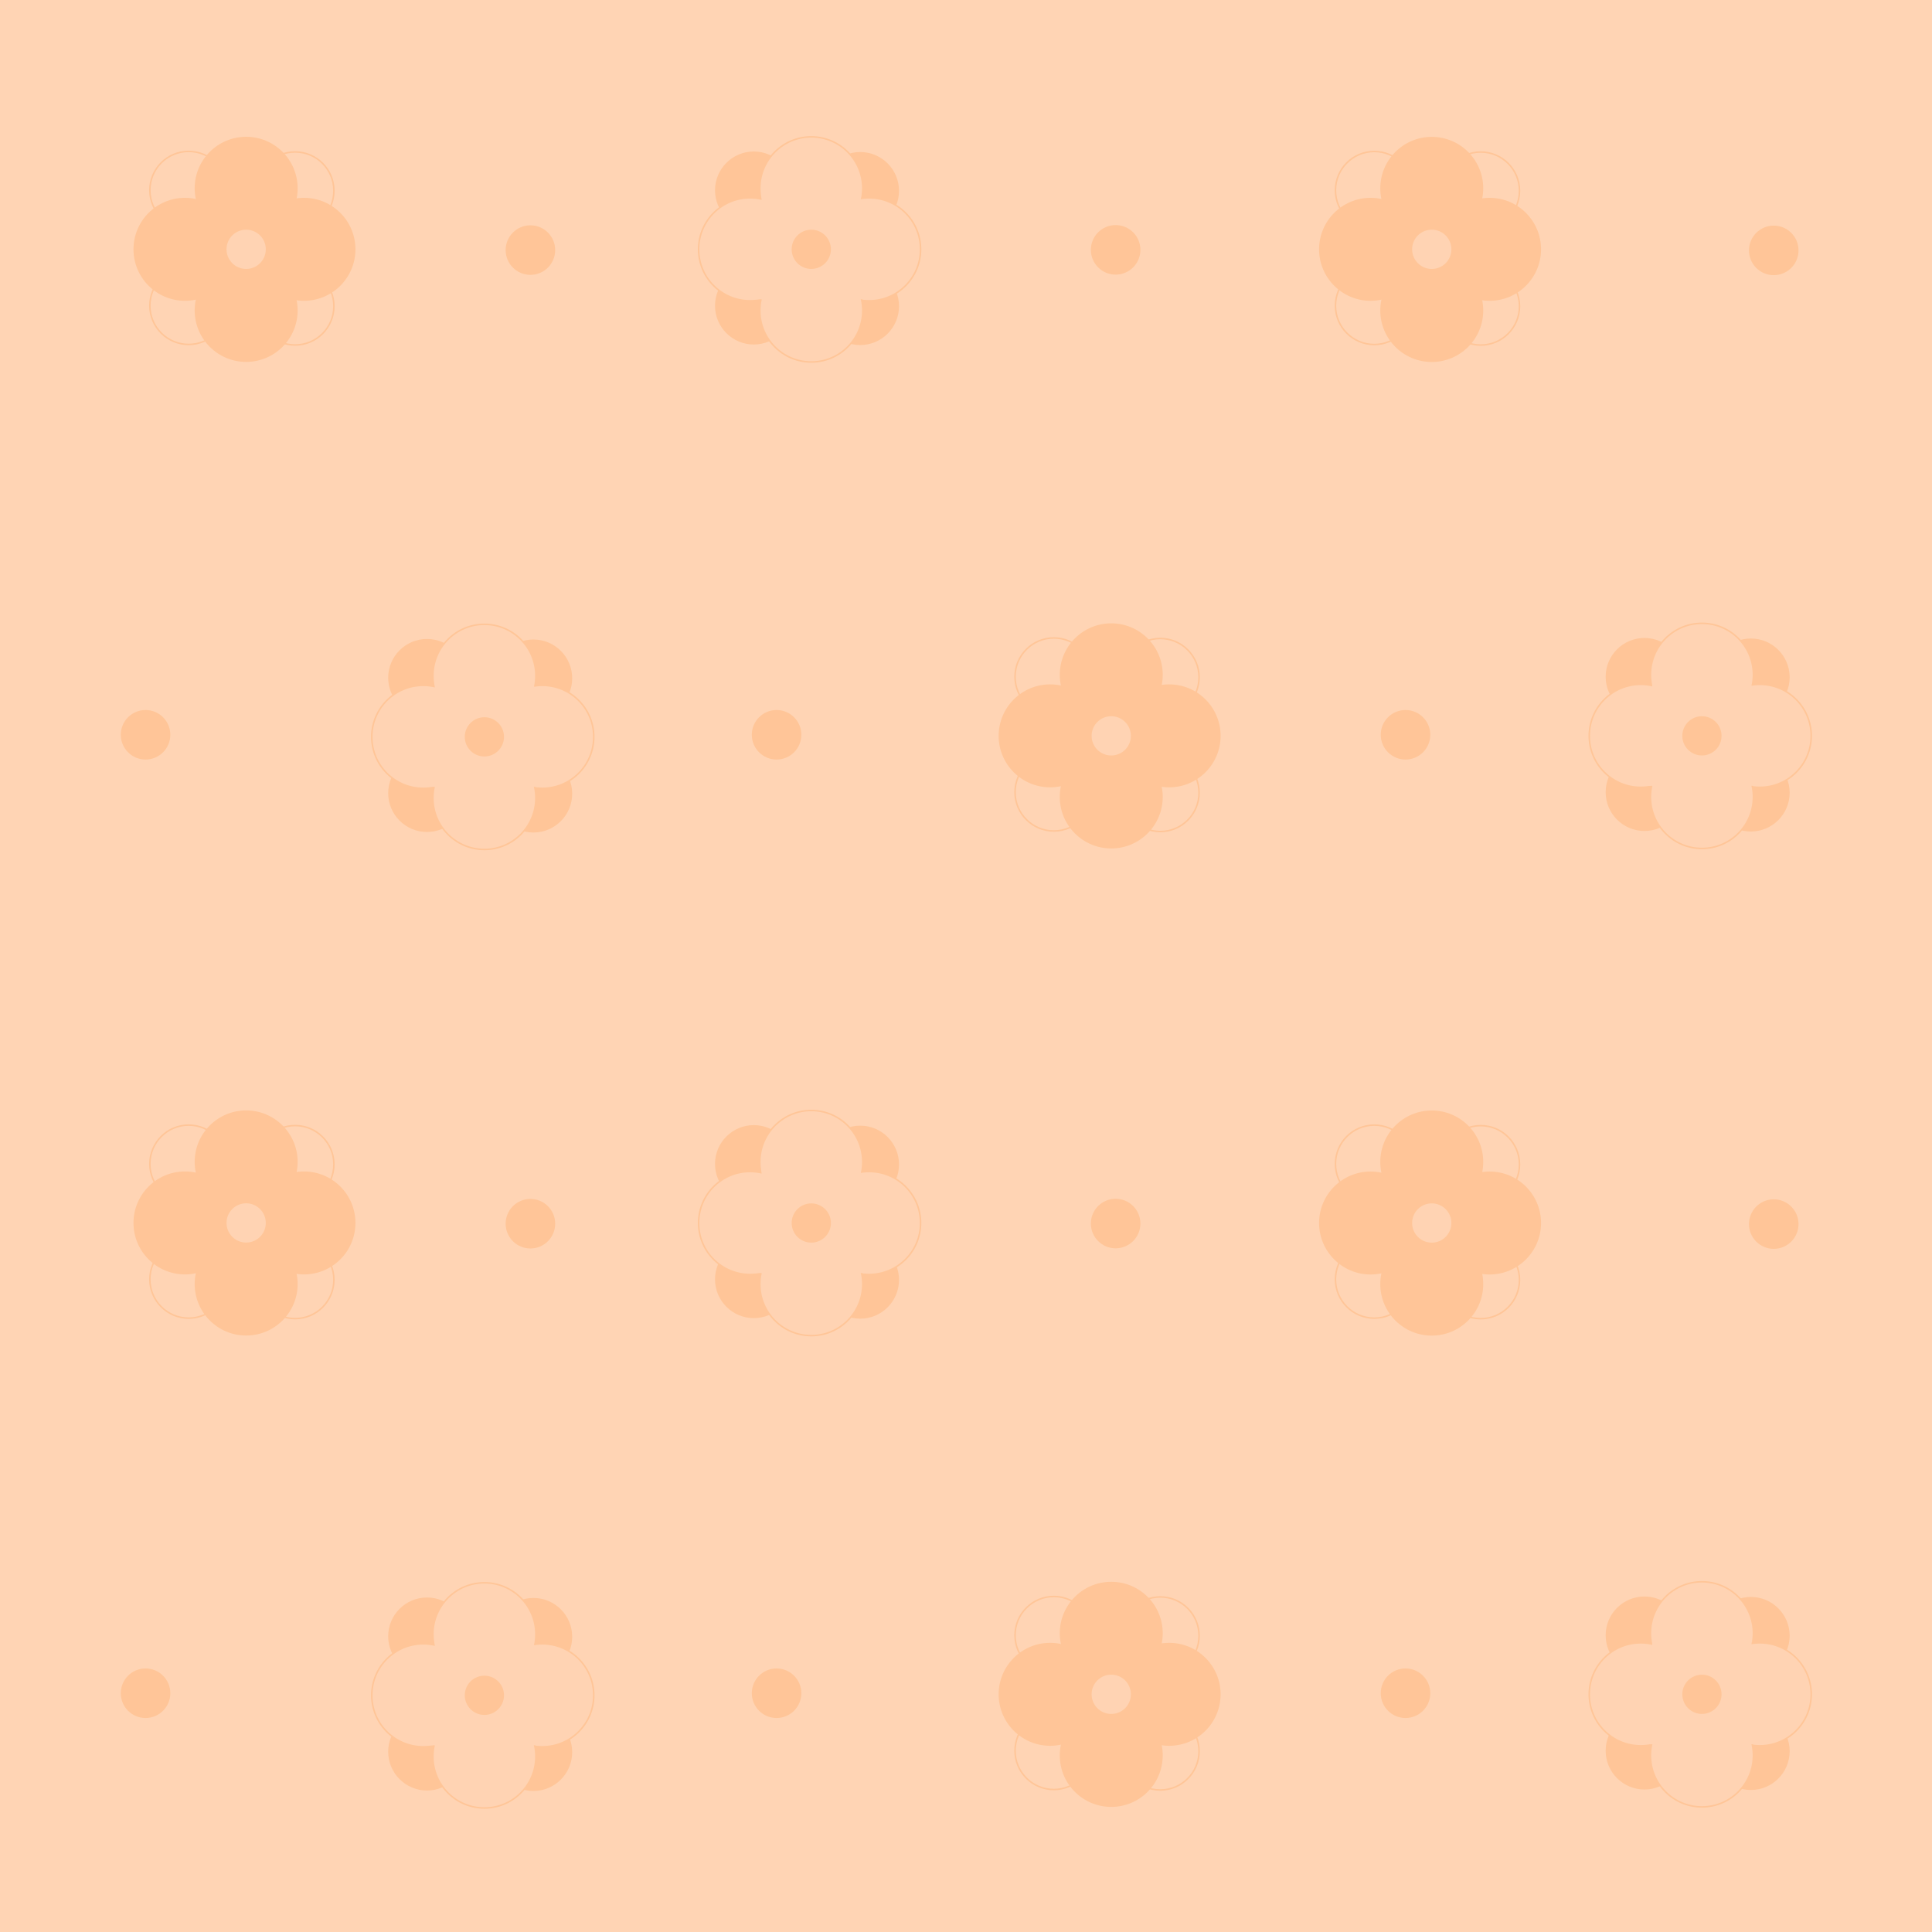
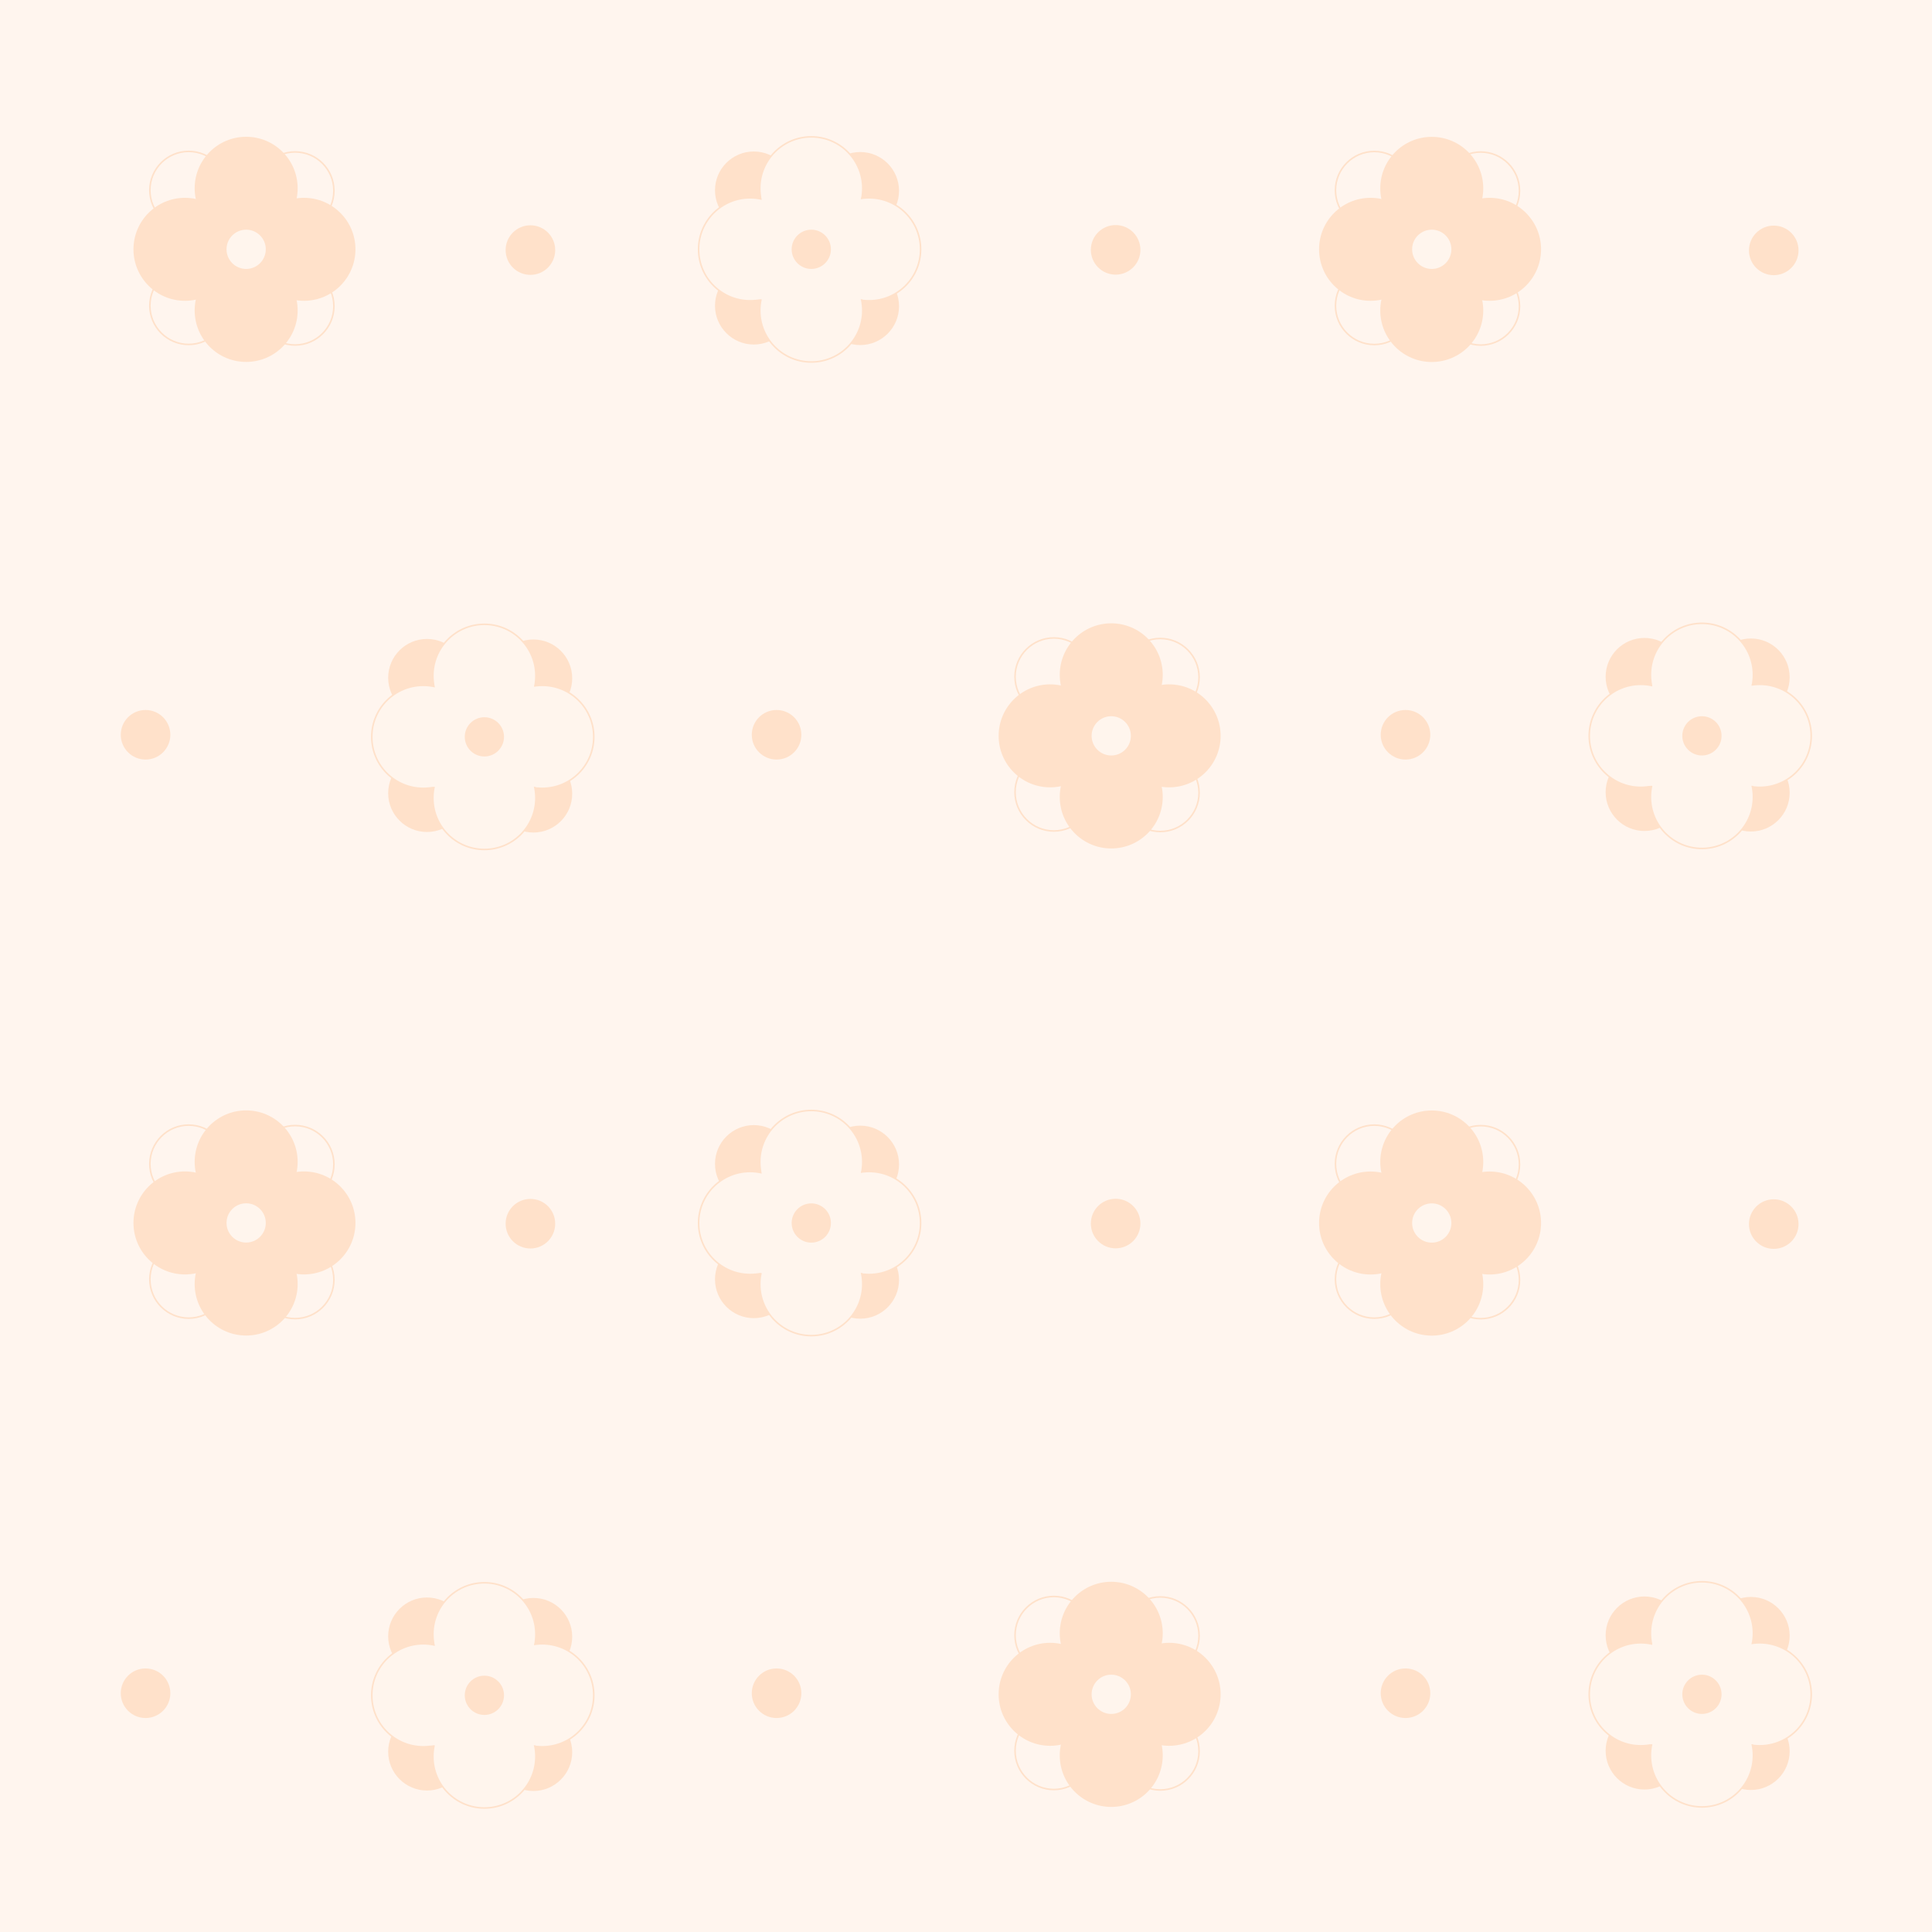
<svg xmlns="http://www.w3.org/2000/svg" width="251" height="251" viewBox="0 0 251 251">
  <defs>
-     <style>.m{opacity:.85;stroke:#ffd3b3;}.m,.n,.o{stroke-miterlimit:10;}.m,.n,.p{fill:#ffd3b3;}.q{fill:#ff7500;}.q,.p{stroke-width:0px;}.n,.o{stroke:#ff7500;stroke-width:.2px;}.o{fill:none;}</style>
+     <style>.m{fill:#ff7500;}.m,.n{stroke-width:0px;}.n,.o,.p{fill:#fff5ed;}.o{opacity:.85;stroke:#fff5ed;}.o,.p,.q{stroke-miterlimit:10;}.p,.q{stroke:#ff7500;stroke-width:.2px;}.q{fill:none;}</style>
  </defs>
  <g id="a">
-     <rect class="m" x=".5" y=".5" width="250" height="250" />
+     <rect class="o" x=".5" y=".5" width="250" height="250" />
  </g>
  <g id="b">
-     <path class="o" d="m155.78,212.51c0,2.78-2.26,5.04-5.04,5.04s-5.04-2.26-5.04-5.04,2.26-5.04,5.04-5.04,5.04,2.26,5.04,5.04Zm-5.04,9.96c-2.78,0-5.04,2.26-5.04,5.04s2.26,5.04,5.04,5.04,5.04-2.26,5.04-5.04-2.26-5.04-5.04-5.04Z" />
-     <path class="o" d="m141.95,212.45c0,2.78-2.26,5.04-5.04,5.04s-5.04-2.26-5.04-5.04,2.26-5.04,5.04-5.04,5.04,2.26,5.04,5.04Zm-5.04,9.96c-2.78,0-5.04,2.26-5.04,5.04s2.26,5.04,5.04,5.04,5.04-2.26,5.04-5.04-2.26-5.04-5.04-5.04Z" />
-     <circle class="q" cx="144.37" cy="212.19" r="6.69" />
-     <circle class="q" cx="151.89" cy="220.12" r="6.69" />
-     <circle class="q" cx="136.43" cy="220.12" r="6.69" />
-     <circle class="q" cx="144.37" cy="228.06" r="6.69" />
-     <circle class="p" cx="144.37" cy="220.12" r="2.55" />
+     <path class="q" d="m155.78,212.51c0,2.78-2.26,5.04-5.04,5.04s-5.04-2.26-5.04-5.04,2.26-5.04,5.04-5.04,5.04,2.26,5.04,5.04Zm-5.04,9.96c-2.78,0-5.04,2.26-5.04,5.04s2.26,5.04,5.04,5.04,5.04-2.26,5.04-5.04-2.26-5.04-5.04-5.04Z" />
+     <path class="q" d="m141.95,212.45c0,2.78-2.26,5.04-5.04,5.04s-5.04-2.26-5.04-5.04,2.26-5.04,5.04-5.04,5.04,2.26,5.04,5.04Zm-5.04,9.96c-2.78,0-5.04,2.26-5.04,5.04s2.26,5.04,5.04,5.04,5.04-2.26,5.04-5.04-2.26-5.04-5.04-5.04Z" />
+     <circle class="m" cx="144.37" cy="212.19" r="6.69" />
+     <circle class="m" cx="151.89" cy="220.12" r="6.69" />
+     <circle class="m" cx="136.43" cy="220.12" r="6.69" />
+     <circle class="m" cx="144.37" cy="228.06" r="6.69" />
+     <circle class="n" cx="144.37" cy="220.12" r="2.55" />
    <g id="c">
-       <path class="q" d="m232.51,212.51c0,2.78-2.26,5.04-5.04,5.04s-5.04-2.26-5.04-5.04,2.26-5.04,5.04-5.04,5.04,2.26,5.04,5.04Zm-5.04,9.96c-2.78,0-5.04,2.26-5.04,5.04s2.26,5.04,5.04,5.04,5.04-2.26,5.04-5.04-2.26-5.04-5.04-5.04Z" />
-       <path class="q" d="m218.68,212.45c0,2.78-2.26,5.04-5.04,5.04s-5.04-2.26-5.04-5.04,2.26-5.04,5.04-5.04,5.04,2.26,5.04,5.04Zm-5.04,9.96c-2.78,0-5.04,2.26-5.04,5.04s2.26,5.04,5.04,5.04,5.04-2.26,5.04-5.04-2.26-5.04-5.04-5.04Z" />
-       <circle class="n" cx="221.11" cy="212.19" r="6.69" />
-       <circle class="n" cx="228.62" cy="220.12" r="6.69" />
-       <circle class="n" cx="213.16" cy="220.12" r="6.69" />
-       <circle class="n" cx="221.11" cy="228.06" r="6.69" />
-       <rect class="p" x="214.65" y="212.98" width="12.77" height="13.66" />
-       <rect class="p" x="213.69" y="224.64" width="14.98" height="1.97" />
-       <rect class="p" x="226.52" y="212.98" width="1.04" height="1.55" />
-       <circle class="q" cx="221.11" cy="220.12" r="2.55" />
+       <path class="m" d="m232.51,212.51c0,2.78-2.26,5.04-5.04,5.04s-5.04-2.26-5.04-5.04,2.26-5.04,5.04-5.04,5.04,2.26,5.04,5.04Zm-5.04,9.96c-2.78,0-5.04,2.26-5.04,5.04s2.26,5.04,5.04,5.04,5.04-2.26,5.04-5.04-2.26-5.04-5.04-5.04Z" />
+       <path class="m" d="m218.68,212.45c0,2.78-2.26,5.04-5.04,5.04s-5.04-2.26-5.04-5.04,2.26-5.04,5.04-5.04,5.04,2.26,5.04,5.04Zm-5.04,9.96c-2.78,0-5.04,2.26-5.04,5.04s2.26,5.04,5.04,5.04,5.04-2.26,5.04-5.04-2.26-5.04-5.04-5.04Z" />
+       <circle class="p" cx="221.11" cy="212.19" r="6.69" />
+       <circle class="p" cx="228.62" cy="220.12" r="6.69" />
+       <circle class="p" cx="213.16" cy="220.12" r="6.69" />
+       <circle class="p" cx="221.11" cy="228.06" r="6.69" />
+       <rect class="n" x="214.65" y="212.98" width="12.77" height="13.66" />
+       <rect class="n" x="213.69" y="224.64" width="14.98" height="1.97" />
+       <rect class="n" x="226.52" y="212.98" width="1.04" height="1.55" />
+       <circle class="m" cx="221.11" cy="220.12" r="2.55" />
    </g>
    <g id="d">
-       <path class="q" d="m74.34,212.64c0,2.78-2.26,5.04-5.04,5.04s-5.04-2.26-5.04-5.04,2.26-5.04,5.04-5.04,5.04,2.26,5.04,5.04Zm-5.04,9.96c-2.78,0-5.04,2.26-5.04,5.04s2.26,5.04,5.04,5.04,5.04-2.26,5.04-5.04-2.26-5.04-5.04-5.04Z" />
-       <path class="q" d="m60.51,212.58c0,2.78-2.26,5.04-5.04,5.04s-5.04-2.26-5.04-5.04,2.26-5.04,5.04-5.04,5.04,2.26,5.04,5.04Zm-5.04,9.96c-2.78,0-5.04,2.26-5.04,5.04s2.26,5.04,5.04,5.04,5.04-2.26,5.04-5.04-2.26-5.04-5.04-5.04Z" />
-       <circle class="n" cx="62.93" cy="212.32" r="6.69" />
-       <circle class="n" cx="70.45" cy="220.25" r="6.69" />
-       <circle class="n" cx="54.99" cy="220.25" r="6.69" />
-       <circle class="n" cx="62.93" cy="228.2" r="6.69" />
-       <rect class="p" x="56.48" y="213.11" width="12.77" height="13.66" />
-       <rect class="p" x="55.52" y="224.77" width="14.98" height="1.97" />
-       <rect class="p" x="68.35" y="213.11" width="1.04" height="1.55" />
-       <circle class="q" cx="62.93" cy="220.25" r="2.55" />
+       <path class="m" d="m74.34,212.64c0,2.78-2.26,5.04-5.04,5.04s-5.04-2.26-5.04-5.04,2.26-5.04,5.04-5.04,5.04,2.26,5.04,5.04Zm-5.04,9.96c-2.78,0-5.04,2.26-5.04,5.04s2.26,5.04,5.04,5.04,5.04-2.26,5.04-5.04-2.26-5.04-5.04-5.04Z" />
+       <path class="m" d="m60.51,212.58c0,2.78-2.26,5.04-5.04,5.04s-5.04-2.26-5.04-5.04,2.26-5.04,5.04-5.04,5.04,2.26,5.04,5.04Zm-5.04,9.96c-2.78,0-5.04,2.26-5.04,5.04s2.26,5.04,5.04,5.04,5.04-2.26,5.04-5.04-2.26-5.04-5.04-5.04Z" />
+       <circle class="p" cx="62.93" cy="212.32" r="6.69" />
+       <circle class="p" cx="70.45" cy="220.25" r="6.69" />
+       <circle class="p" cx="54.99" cy="220.25" r="6.69" />
+       <circle class="p" cx="62.93" cy="228.2" r="6.69" />
+       <rect class="n" x="56.48" y="213.11" width="12.77" height="13.66" />
+       <rect class="n" x="55.52" y="224.77" width="14.98" height="1.97" />
+       <rect class="n" x="68.35" y="213.11" width="1.04" height="1.55" />
+       <circle class="m" cx="62.93" cy="220.25" r="2.55" />
    </g>
-     <circle class="q" cx="100.89" cy="219.98" r="3.22" />
-     <circle class="q" cx="182.6" cy="219.98" r="3.22" />
-     <circle class="q" cx="18.91" cy="219.98" r="3.22" />
+     <circle class="m" cx="100.89" cy="219.98" r="3.22" />
+     <circle class="m" cx="182.6" cy="219.98" r="3.22" />
+     <circle class="m" cx="18.91" cy="219.98" r="3.22" />
  </g>
  <g id="e">
-     <path class="o" d="m43.38,151.27c0,2.78-2.26,5.04-5.04,5.04s-5.04-2.26-5.04-5.04,2.26-5.04,5.04-5.04,5.04,2.26,5.04,5.04Zm-5.04,9.96c-2.78,0-5.04,2.26-5.04,5.04s2.26,5.04,5.04,5.04,5.04-2.26,5.04-5.04-2.26-5.04-5.04-5.04Z" />
-     <path class="o" d="m29.55,151.21c0,2.78-2.26,5.04-5.04,5.04s-5.04-2.26-5.04-5.04,2.26-5.04,5.04-5.04,5.04,2.26,5.04,5.04Zm-5.04,9.96c-2.78,0-5.04,2.26-5.04,5.04s2.26,5.04,5.04,5.04,5.04-2.26,5.04-5.04-2.26-5.04-5.04-5.04Z" />
-     <circle class="q" cx="31.98" cy="150.95" r="6.69" />
-     <circle class="q" cx="39.49" cy="158.88" r="6.69" />
-     <circle class="q" cx="24.03" cy="158.88" r="6.69" />
-     <circle class="q" cx="31.98" cy="166.82" r="6.69" />
-     <circle class="p" cx="31.98" cy="158.88" r="2.55" />
-     <path class="o" d="m197.41,151.28c0,2.78-2.26,5.04-5.04,5.04s-5.04-2.26-5.04-5.04,2.26-5.04,5.04-5.04,5.04,2.26,5.04,5.04Zm-5.04,9.96c-2.78,0-5.04,2.26-5.04,5.04s2.26,5.04,5.04,5.04,5.04-2.26,5.04-5.04-2.26-5.04-5.04-5.04Z" />
-     <path class="o" d="m183.58,151.21c0,2.78-2.26,5.04-5.04,5.04s-5.04-2.26-5.04-5.04,2.26-5.04,5.04-5.04,5.04,2.26,5.04,5.04Zm-5.04,9.96c-2.78,0-5.04,2.26-5.04,5.04s2.26,5.04,5.04,5.04,5.04-2.26,5.04-5.04-2.26-5.04-5.04-5.04Z" />
-     <circle class="q" cx="186.01" cy="150.96" r="6.69" />
-     <circle class="q" cx="193.52" cy="158.89" r="6.69" />
-     <circle class="q" cx="178.06" cy="158.89" r="6.69" />
-     <circle class="q" cx="186.01" cy="166.83" r="6.69" />
-     <circle class="p" cx="186.01" cy="158.89" r="2.55" />
+     <path class="q" d="m43.38,151.27c0,2.78-2.26,5.04-5.04,5.04s-5.04-2.26-5.04-5.04,2.26-5.04,5.04-5.04,5.04,2.26,5.04,5.04Zm-5.04,9.96c-2.78,0-5.04,2.26-5.04,5.04s2.26,5.04,5.04,5.04,5.04-2.26,5.04-5.04-2.26-5.04-5.04-5.04Z" />
+     <path class="q" d="m29.55,151.21c0,2.78-2.26,5.04-5.04,5.04s-5.04-2.26-5.04-5.04,2.26-5.04,5.04-5.04,5.04,2.26,5.04,5.04Zm-5.04,9.96c-2.78,0-5.04,2.26-5.04,5.04s2.26,5.04,5.04,5.04,5.04-2.26,5.04-5.04-2.26-5.04-5.04-5.04Z" />
+     <circle class="m" cx="31.98" cy="150.95" r="6.69" />
+     <circle class="m" cx="39.49" cy="158.88" r="6.69" />
+     <circle class="m" cx="24.03" cy="158.88" r="6.69" />
+     <circle class="m" cx="31.98" cy="166.82" r="6.69" />
+     <circle class="n" cx="31.98" cy="158.88" r="2.55" />
+     <path class="q" d="m197.41,151.28c0,2.78-2.26,5.04-5.04,5.04s-5.04-2.26-5.04-5.04,2.26-5.04,5.04-5.04,5.04,2.26,5.04,5.04Zm-5.04,9.96c-2.78,0-5.04,2.26-5.04,5.04s2.26,5.04,5.04,5.04,5.04-2.26,5.04-5.04-2.26-5.04-5.04-5.04Z" />
+     <path class="q" d="m183.58,151.21c0,2.78-2.26,5.04-5.04,5.04s-5.04-2.26-5.04-5.04,2.26-5.04,5.04-5.04,5.04,2.26,5.04,5.04Zm-5.04,9.96c-2.78,0-5.04,2.26-5.04,5.04s2.26,5.04,5.04,5.04,5.04-2.26,5.04-5.04-2.26-5.04-5.04-5.04Z" />
+     <circle class="m" cx="186.01" cy="150.96" r="6.69" />
+     <circle class="m" cx="193.52" cy="158.89" r="6.69" />
+     <circle class="m" cx="178.06" cy="158.89" r="6.69" />
+     <circle class="m" cx="186.01" cy="166.83" r="6.69" />
+     <circle class="n" cx="186.01" cy="158.89" r="2.55" />
    <g id="f">
-       <path class="q" d="m116.8,151.28c0,2.78-2.26,5.04-5.04,5.04s-5.04-2.26-5.04-5.04,2.26-5.04,5.04-5.04,5.04,2.26,5.04,5.04Zm-5.04,9.96c-2.78,0-5.04,2.26-5.04,5.04s2.26,5.04,5.04,5.04,5.04-2.26,5.04-5.04-2.26-5.04-5.04-5.04Z" />
-       <path class="q" d="m102.97,151.21c0,2.78-2.26,5.04-5.04,5.04s-5.04-2.26-5.04-5.04,2.26-5.04,5.04-5.04,5.04,2.26,5.04,5.04Zm-5.04,9.96c-2.78,0-5.04,2.26-5.04,5.04s2.26,5.04,5.04,5.04,5.04-2.26,5.04-5.04-2.26-5.04-5.04-5.04Z" />
-       <circle class="n" cx="105.4" cy="150.96" r="6.69" />
-       <circle class="n" cx="112.91" cy="158.89" r="6.69" />
-       <circle class="n" cx="97.45" cy="158.89" r="6.69" />
-       <circle class="n" cx="105.4" cy="166.83" r="6.69" />
-       <rect class="p" x="98.94" y="151.75" width="12.77" height="13.66" />
-       <rect class="p" x="97.98" y="163.41" width="14.98" height="1.97" />
-       <rect class="p" x="110.81" y="151.75" width="1.04" height="1.55" />
-       <circle class="q" cx="105.4" cy="158.89" r="2.55" />
+       <path class="m" d="m116.8,151.28c0,2.78-2.26,5.04-5.04,5.04s-5.04-2.26-5.04-5.04,2.26-5.04,5.04-5.04,5.04,2.26,5.04,5.04Zm-5.04,9.96c-2.78,0-5.04,2.26-5.04,5.04s2.26,5.04,5.04,5.04,5.04-2.26,5.04-5.04-2.26-5.04-5.04-5.04Z" />
+       <path class="m" d="m102.97,151.21c0,2.78-2.26,5.04-5.04,5.04s-5.04-2.26-5.04-5.04,2.26-5.04,5.04-5.04,5.04,2.26,5.04,5.04Zm-5.04,9.96c-2.78,0-5.04,2.26-5.04,5.04s2.26,5.04,5.04,5.04,5.04-2.26,5.04-5.04-2.26-5.04-5.04-5.04Z" />
+       <circle class="p" cx="105.4" cy="150.96" r="6.69" />
+       <circle class="p" cx="112.91" cy="158.89" r="6.69" />
+       <circle class="p" cx="97.45" cy="158.89" r="6.69" />
+       <circle class="p" cx="105.4" cy="166.83" r="6.69" />
+       <rect class="n" x="98.94" y="151.75" width="12.77" height="13.66" />
+       <rect class="n" x="97.98" y="163.41" width="14.98" height="1.97" />
+       <rect class="n" x="110.81" y="151.75" width="1.04" height="1.55" />
+       <circle class="m" cx="105.4" cy="158.89" r="2.55" />
    </g>
-     <circle class="q" cx="68.91" cy="158.98" r="3.22" />
-     <circle class="q" cx="144.94" cy="158.96" r="3.22" />
-     <circle class="q" cx="230.44" cy="159.03" r="3.22" />
+     <circle class="m" cx="68.91" cy="158.98" r="3.22" />
+     <circle class="m" cx="144.94" cy="158.96" r="3.22" />
+     <circle class="m" cx="230.44" cy="159.03" r="3.22" />
  </g>
  <g id="g">
-     <path class="o" d="m155.78,87.99c0,2.78-2.26,5.04-5.04,5.04s-5.04-2.26-5.04-5.04,2.26-5.04,5.04-5.04,5.04,2.26,5.04,5.04Zm-5.04,9.96c-2.78,0-5.04,2.26-5.04,5.04s2.26,5.04,5.04,5.04,5.04-2.26,5.04-5.04-2.26-5.04-5.04-5.04Z" />
-     <path class="o" d="m141.95,87.92c0,2.78-2.26,5.04-5.04,5.04s-5.04-2.26-5.04-5.04,2.26-5.04,5.04-5.04,5.04,2.26,5.04,5.04Zm-5.04,9.96c-2.78,0-5.04,2.26-5.04,5.04s2.26,5.04,5.04,5.04,5.04-2.26,5.04-5.04-2.26-5.04-5.04-5.04Z" />
-     <circle class="q" cx="144.37" cy="87.67" r="6.69" />
-     <circle class="q" cx="151.89" cy="95.6" r="6.69" />
-     <circle class="q" cx="136.43" cy="95.6" r="6.69" />
-     <circle class="q" cx="144.37" cy="103.54" r="6.69" />
-     <circle class="p" cx="144.37" cy="95.6" r="2.55" />
+     <path class="q" d="m155.78,87.99c0,2.78-2.26,5.04-5.04,5.04s-5.04-2.26-5.04-5.04,2.26-5.04,5.04-5.04,5.04,2.26,5.04,5.04Zm-5.04,9.96c-2.78,0-5.04,2.26-5.04,5.04s2.26,5.04,5.04,5.04,5.04-2.26,5.04-5.04-2.26-5.04-5.04-5.04Z" />
+     <path class="q" d="m141.95,87.92c0,2.78-2.26,5.04-5.04,5.04s-5.04-2.26-5.04-5.04,2.26-5.04,5.04-5.04,5.04,2.26,5.04,5.04Zm-5.04,9.96c-2.78,0-5.04,2.26-5.04,5.04s2.26,5.04,5.04,5.04,5.04-2.26,5.04-5.04-2.26-5.04-5.04-5.04Z" />
+     <circle class="m" cx="144.37" cy="87.67" r="6.69" />
+     <circle class="m" cx="151.89" cy="95.6" r="6.69" />
+     <circle class="m" cx="136.43" cy="95.6" r="6.69" />
+     <circle class="m" cx="144.37" cy="103.54" r="6.69" />
+     <circle class="n" cx="144.37" cy="95.6" r="2.55" />
    <g id="h">
-       <path class="q" d="m74.34,88.12c0,2.78-2.26,5.04-5.04,5.04s-5.04-2.26-5.04-5.04,2.26-5.04,5.04-5.04,5.04,2.26,5.04,5.04Zm-5.04,9.96c-2.78,0-5.04,2.26-5.04,5.04s2.26,5.04,5.04,5.04,5.04-2.26,5.04-5.04-2.26-5.04-5.04-5.04Z" />
-       <path class="q" d="m60.51,88.05c0,2.78-2.26,5.04-5.04,5.04s-5.04-2.26-5.04-5.04,2.26-5.04,5.04-5.04,5.04,2.26,5.04,5.04Zm-5.04,9.96c-2.78,0-5.04,2.26-5.04,5.04s2.26,5.04,5.04,5.04,5.04-2.26,5.04-5.04-2.26-5.04-5.04-5.04Z" />
-       <circle class="n" cx="62.93" cy="87.8" r="6.69" />
-       <circle class="n" cx="70.45" cy="95.73" r="6.69" />
-       <circle class="n" cx="54.99" cy="95.73" r="6.69" />
-       <circle class="n" cx="62.93" cy="103.67" r="6.69" />
-       <rect class="p" x="56.48" y="88.59" width="12.77" height="13.66" />
-       <rect class="p" x="55.52" y="100.25" width="14.98" height="1.97" />
-       <rect class="p" x="68.35" y="88.59" width="1.04" height="1.55" />
-       <circle class="q" cx="62.93" cy="95.73" r="2.55" />
+       <path class="m" d="m74.34,88.12c0,2.78-2.26,5.04-5.04,5.04s-5.04-2.26-5.04-5.04,2.26-5.04,5.04-5.04,5.04,2.26,5.04,5.04Zm-5.04,9.96c-2.78,0-5.04,2.26-5.04,5.04s2.26,5.04,5.04,5.04,5.04-2.26,5.04-5.04-2.26-5.04-5.04-5.04Z" />
+       <path class="m" d="m60.51,88.05c0,2.78-2.26,5.04-5.04,5.04s-5.04-2.26-5.04-5.04,2.26-5.04,5.04-5.04,5.04,2.26,5.04,5.04Zm-5.04,9.96c-2.78,0-5.04,2.26-5.04,5.04s2.26,5.04,5.04,5.04,5.04-2.26,5.04-5.04-2.26-5.04-5.04-5.04Z" />
+       <circle class="p" cx="62.93" cy="87.8" r="6.69" />
+       <circle class="p" cx="70.45" cy="95.73" r="6.69" />
+       <circle class="p" cx="54.99" cy="95.73" r="6.69" />
+       <circle class="p" cx="62.93" cy="103.67" r="6.69" />
+       <rect class="n" x="56.48" y="88.59" width="12.77" height="13.66" />
+       <rect class="n" x="55.52" y="100.25" width="14.98" height="1.97" />
+       <rect class="n" x="68.35" y="88.59" width="1.04" height="1.55" />
+       <circle class="m" cx="62.93" cy="95.73" r="2.55" />
    </g>
    <g id="i">
-       <path class="q" d="m232.51,87.99c0,2.78-2.26,5.04-5.04,5.04s-5.04-2.26-5.04-5.04,2.26-5.04,5.04-5.04,5.04,2.26,5.04,5.04Zm-5.04,9.96c-2.78,0-5.04,2.26-5.04,5.04s2.26,5.04,5.04,5.04,5.04-2.26,5.04-5.04-2.26-5.04-5.04-5.04Z" />
-       <path class="q" d="m218.68,87.92c0,2.78-2.26,5.04-5.04,5.04s-5.04-2.26-5.04-5.04,2.26-5.04,5.04-5.04,5.04,2.26,5.04,5.04Zm-5.04,9.96c-2.78,0-5.04,2.26-5.04,5.04s2.26,5.04,5.04,5.04,5.04-2.26,5.04-5.04-2.26-5.04-5.04-5.04Z" />
-       <circle class="n" cx="221.11" cy="87.67" r="6.69" />
-       <circle class="n" cx="228.62" cy="95.6" r="6.69" />
-       <circle class="n" cx="213.16" cy="95.6" r="6.69" />
-       <circle class="n" cx="221.11" cy="103.54" r="6.69" />
-       <rect class="p" x="214.65" y="88.46" width="12.77" height="13.66" />
-       <rect class="p" x="213.69" y="100.12" width="14.98" height="1.97" />
-       <rect class="p" x="226.52" y="88.46" width="1.04" height="1.55" />
-       <circle class="q" cx="221.11" cy="95.6" r="2.55" />
+       <path class="m" d="m232.51,87.99c0,2.78-2.26,5.04-5.04,5.04s-5.04-2.26-5.04-5.04,2.26-5.04,5.04-5.04,5.04,2.26,5.04,5.04Zm-5.04,9.96c-2.78,0-5.04,2.26-5.04,5.04s2.26,5.04,5.04,5.04,5.04-2.26,5.04-5.04-2.26-5.04-5.04-5.04Z" />
+       <path class="m" d="m218.68,87.92c0,2.78-2.26,5.04-5.04,5.04s-5.04-2.26-5.04-5.04,2.26-5.04,5.04-5.04,5.04,2.26,5.04,5.04Zm-5.04,9.96c-2.78,0-5.04,2.26-5.04,5.04s2.26,5.04,5.04,5.04,5.04-2.26,5.04-5.04-2.26-5.04-5.04-5.04Z" />
+       <circle class="p" cx="221.11" cy="87.67" r="6.69" />
+       <circle class="p" cx="228.62" cy="95.6" r="6.69" />
+       <circle class="p" cx="213.16" cy="95.6" r="6.69" />
+       <circle class="p" cx="221.11" cy="103.54" r="6.69" />
+       <rect class="n" x="214.65" y="88.46" width="12.77" height="13.66" />
+       <rect class="n" x="213.69" y="100.12" width="14.98" height="1.97" />
+       <rect class="n" x="226.52" y="88.46" width="1.04" height="1.55" />
+       <circle class="m" cx="221.11" cy="95.6" r="2.55" />
    </g>
-     <circle class="q" cx="100.89" cy="95.46" r="3.22" />
-     <circle class="q" cx="182.6" cy="95.46" r="3.22" />
-     <circle class="q" cx="18.91" cy="95.46" r="3.22" />
+     <circle class="m" cx="100.89" cy="95.46" r="3.22" />
+     <circle class="m" cx="182.6" cy="95.46" r="3.22" />
+     <circle class="m" cx="18.91" cy="95.46" r="3.22" />
  </g>
  <g id="j">
-     <path class="o" d="m43.38,24.78c0,2.78-2.26,5.04-5.04,5.04s-5.04-2.26-5.04-5.04,2.26-5.04,5.04-5.04,5.04,2.26,5.04,5.04Zm-5.04,9.96c-2.78,0-5.04,2.26-5.04,5.04s2.26,5.04,5.04,5.04,5.04-2.26,5.04-5.04-2.26-5.04-5.04-5.04Z" />
-     <path class="o" d="m29.55,24.71c0,2.78-2.26,5.04-5.04,5.04s-5.04-2.26-5.04-5.04,2.26-5.04,5.04-5.04,5.04,2.26,5.04,5.04Zm-5.04,9.96c-2.78,0-5.04,2.26-5.04,5.04s2.26,5.04,5.04,5.04,5.04-2.26,5.04-5.04-2.26-5.04-5.04-5.04Z" />
-     <circle class="q" cx="31.98" cy="24.46" r="6.69" />
-     <circle class="q" cx="39.49" cy="32.39" r="6.69" />
-     <circle class="q" cx="24.03" cy="32.39" r="6.69" />
-     <circle class="q" cx="31.98" cy="40.33" r="6.69" />
-     <circle class="p" cx="31.98" cy="32.39" r="2.55" />
-     <path class="o" d="m197.41,24.79c0,2.78-2.26,5.04-5.04,5.04s-5.04-2.26-5.04-5.04,2.26-5.04,5.04-5.04,5.04,2.26,5.04,5.04Zm-5.04,9.96c-2.78,0-5.04,2.26-5.04,5.04s2.26,5.04,5.04,5.04,5.04-2.26,5.04-5.04-2.26-5.04-5.04-5.04Z" />
-     <path class="o" d="m183.58,24.72c0,2.78-2.26,5.04-5.04,5.04s-5.04-2.26-5.04-5.04,2.26-5.04,5.04-5.04,5.04,2.26,5.04,5.04Zm-5.04,9.96c-2.78,0-5.04,2.26-5.04,5.04s2.26,5.04,5.04,5.04,5.04-2.26,5.04-5.04-2.26-5.04-5.04-5.04Z" />
-     <circle class="q" cx="186.01" cy="24.47" r="6.69" />
-     <circle class="q" cx="193.52" cy="32.39" r="6.69" />
-     <circle class="q" cx="178.06" cy="32.39" r="6.69" />
-     <circle class="q" cx="186.01" cy="40.34" r="6.69" />
-     <circle class="p" cx="186.01" cy="32.39" r="2.55" />
+     <path class="q" d="m43.38,24.78c0,2.78-2.26,5.04-5.04,5.04s-5.04-2.26-5.04-5.04,2.26-5.04,5.04-5.04,5.04,2.26,5.04,5.04Zm-5.04,9.96c-2.78,0-5.04,2.26-5.04,5.04s2.26,5.04,5.04,5.04,5.04-2.26,5.04-5.04-2.26-5.04-5.04-5.04Z" />
+     <path class="q" d="m29.55,24.71c0,2.78-2.26,5.04-5.04,5.04s-5.04-2.26-5.04-5.04,2.26-5.04,5.04-5.04,5.04,2.26,5.04,5.04Zm-5.04,9.96c-2.78,0-5.04,2.26-5.04,5.04s2.26,5.04,5.04,5.04,5.04-2.26,5.04-5.04-2.26-5.04-5.04-5.04Z" />
+     <circle class="m" cx="31.98" cy="24.46" r="6.69" />
+     <circle class="m" cx="39.49" cy="32.39" r="6.69" />
+     <circle class="m" cx="24.03" cy="32.39" r="6.69" />
+     <circle class="m" cx="31.98" cy="40.33" r="6.69" />
+     <circle class="n" cx="31.98" cy="32.39" r="2.55" />
+     <path class="q" d="m197.41,24.79c0,2.78-2.26,5.04-5.04,5.04s-5.04-2.26-5.04-5.04,2.26-5.04,5.04-5.04,5.04,2.26,5.04,5.04Zm-5.04,9.96c-2.78,0-5.04,2.26-5.04,5.04s2.26,5.04,5.04,5.04,5.04-2.26,5.04-5.04-2.26-5.04-5.04-5.04Z" />
+     <path class="q" d="m183.58,24.72c0,2.78-2.26,5.04-5.04,5.04s-5.04-2.26-5.04-5.04,2.26-5.04,5.04-5.04,5.04,2.26,5.04,5.04Zm-5.04,9.96c-2.78,0-5.04,2.26-5.04,5.04s2.26,5.04,5.04,5.04,5.04-2.26,5.04-5.04-2.26-5.04-5.04-5.04Z" />
+     <circle class="m" cx="186.01" cy="24.47" r="6.69" />
+     <circle class="m" cx="193.52" cy="32.39" r="6.69" />
+     <circle class="m" cx="178.06" cy="32.39" r="6.69" />
+     <circle class="m" cx="186.01" cy="40.34" r="6.69" />
+     <circle class="n" cx="186.01" cy="32.39" r="2.55" />
    <g id="k">
-       <path class="q" d="m116.8,24.79c0,2.78-2.26,5.04-5.04,5.04s-5.04-2.26-5.04-5.04,2.26-5.04,5.04-5.04,5.04,2.26,5.04,5.04Zm-5.04,9.96c-2.78,0-5.04,2.26-5.04,5.04s2.26,5.04,5.04,5.04,5.04-2.26,5.04-5.04-2.26-5.04-5.04-5.04Z" />
-       <path class="q" d="m102.97,24.72c0,2.78-2.26,5.04-5.04,5.04s-5.04-2.26-5.04-5.04,2.26-5.04,5.04-5.04,5.04,2.26,5.04,5.04Zm-5.04,9.96c-2.78,0-5.04,2.26-5.04,5.04s2.26,5.04,5.04,5.04,5.04-2.26,5.04-5.04-2.26-5.04-5.04-5.04Z" />
-       <circle class="n" cx="105.4" cy="24.47" r="6.69" />
-       <circle class="n" cx="112.91" cy="32.39" r="6.69" />
-       <circle class="n" cx="97.45" cy="32.39" r="6.69" />
-       <circle class="n" cx="105.4" cy="40.34" r="6.69" />
-       <rect class="p" x="98.94" y="25.25" width="12.77" height="13.66" />
-       <rect class="p" x="97.98" y="36.91" width="14.98" height="1.97" />
-       <rect class="p" x="110.81" y="25.25" width="1.04" height="1.55" />
-       <circle class="q" cx="105.4" cy="32.39" r="2.55" />
+       <path class="m" d="m116.8,24.79c0,2.78-2.26,5.04-5.04,5.04s-5.04-2.26-5.04-5.04,2.26-5.04,5.04-5.04,5.04,2.26,5.04,5.04Zm-5.04,9.96c-2.78,0-5.04,2.26-5.04,5.04s2.26,5.04,5.04,5.04,5.04-2.26,5.04-5.04-2.26-5.04-5.04-5.04Z" />
+       <path class="m" d="m102.97,24.72c0,2.78-2.26,5.04-5.04,5.04s-5.04-2.26-5.04-5.04,2.26-5.04,5.04-5.04,5.04,2.26,5.04,5.04Zm-5.04,9.96c-2.78,0-5.04,2.26-5.04,5.04s2.26,5.04,5.04,5.04,5.04-2.26,5.04-5.04-2.26-5.04-5.04-5.04Z" />
+       <circle class="p" cx="105.4" cy="24.47" r="6.69" />
+       <circle class="p" cx="112.91" cy="32.39" r="6.69" />
+       <circle class="p" cx="97.45" cy="32.39" r="6.69" />
+       <circle class="p" cx="105.4" cy="40.34" r="6.69" />
+       <rect class="n" x="98.94" y="25.25" width="12.77" height="13.66" />
+       <rect class="n" x="97.98" y="36.91" width="14.98" height="1.97" />
+       <rect class="n" x="110.81" y="25.25" width="1.04" height="1.55" />
+       <circle class="m" cx="105.4" cy="32.39" r="2.55" />
    </g>
-     <circle class="q" cx="68.91" cy="32.49" r="3.22" />
-     <circle class="q" cx="144.94" cy="32.46" r="3.22" />
-     <circle class="q" cx="230.44" cy="32.53" r="3.22" />
+     <circle class="m" cx="68.91" cy="32.49" r="3.22" />
+     <circle class="m" cx="144.94" cy="32.46" r="3.22" />
+     <circle class="m" cx="230.44" cy="32.53" r="3.22" />
  </g>
  <g id="l">
-     <rect class="m" x=".5" y=".5" width="250" height="250" />
+     <rect class="o" x=".5" y=".5" width="250" height="250" />
  </g>
</svg>
